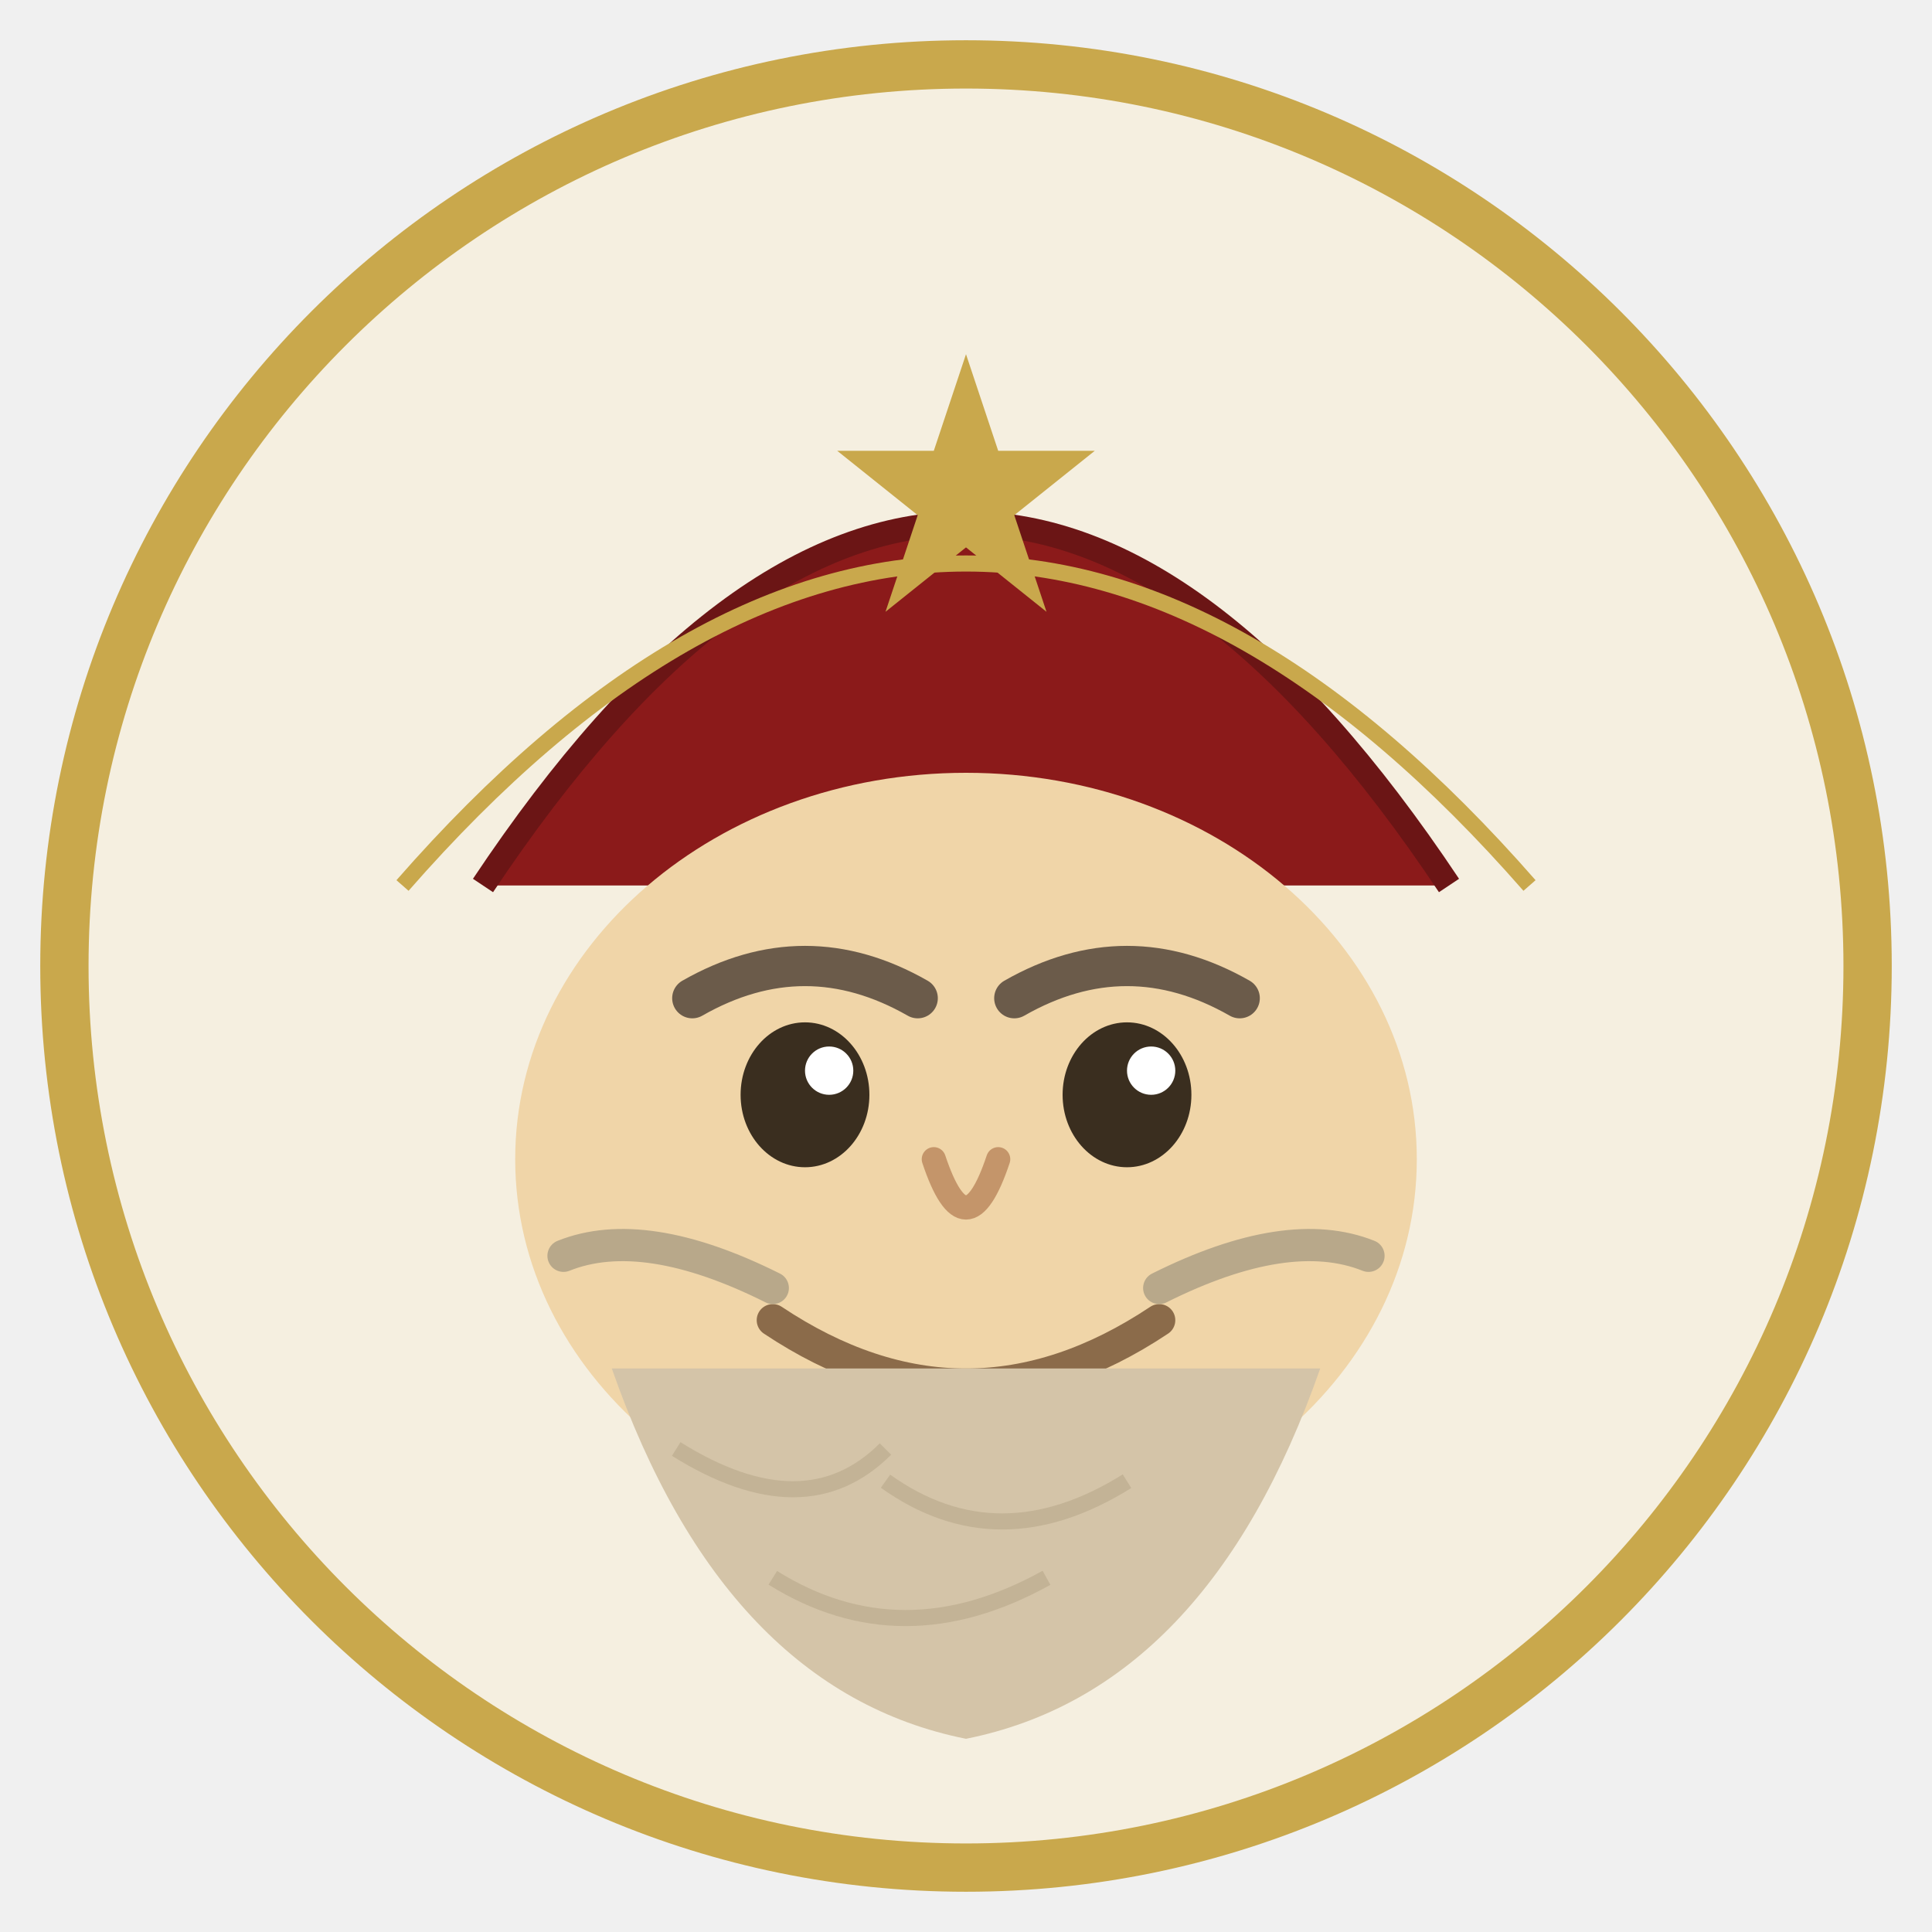
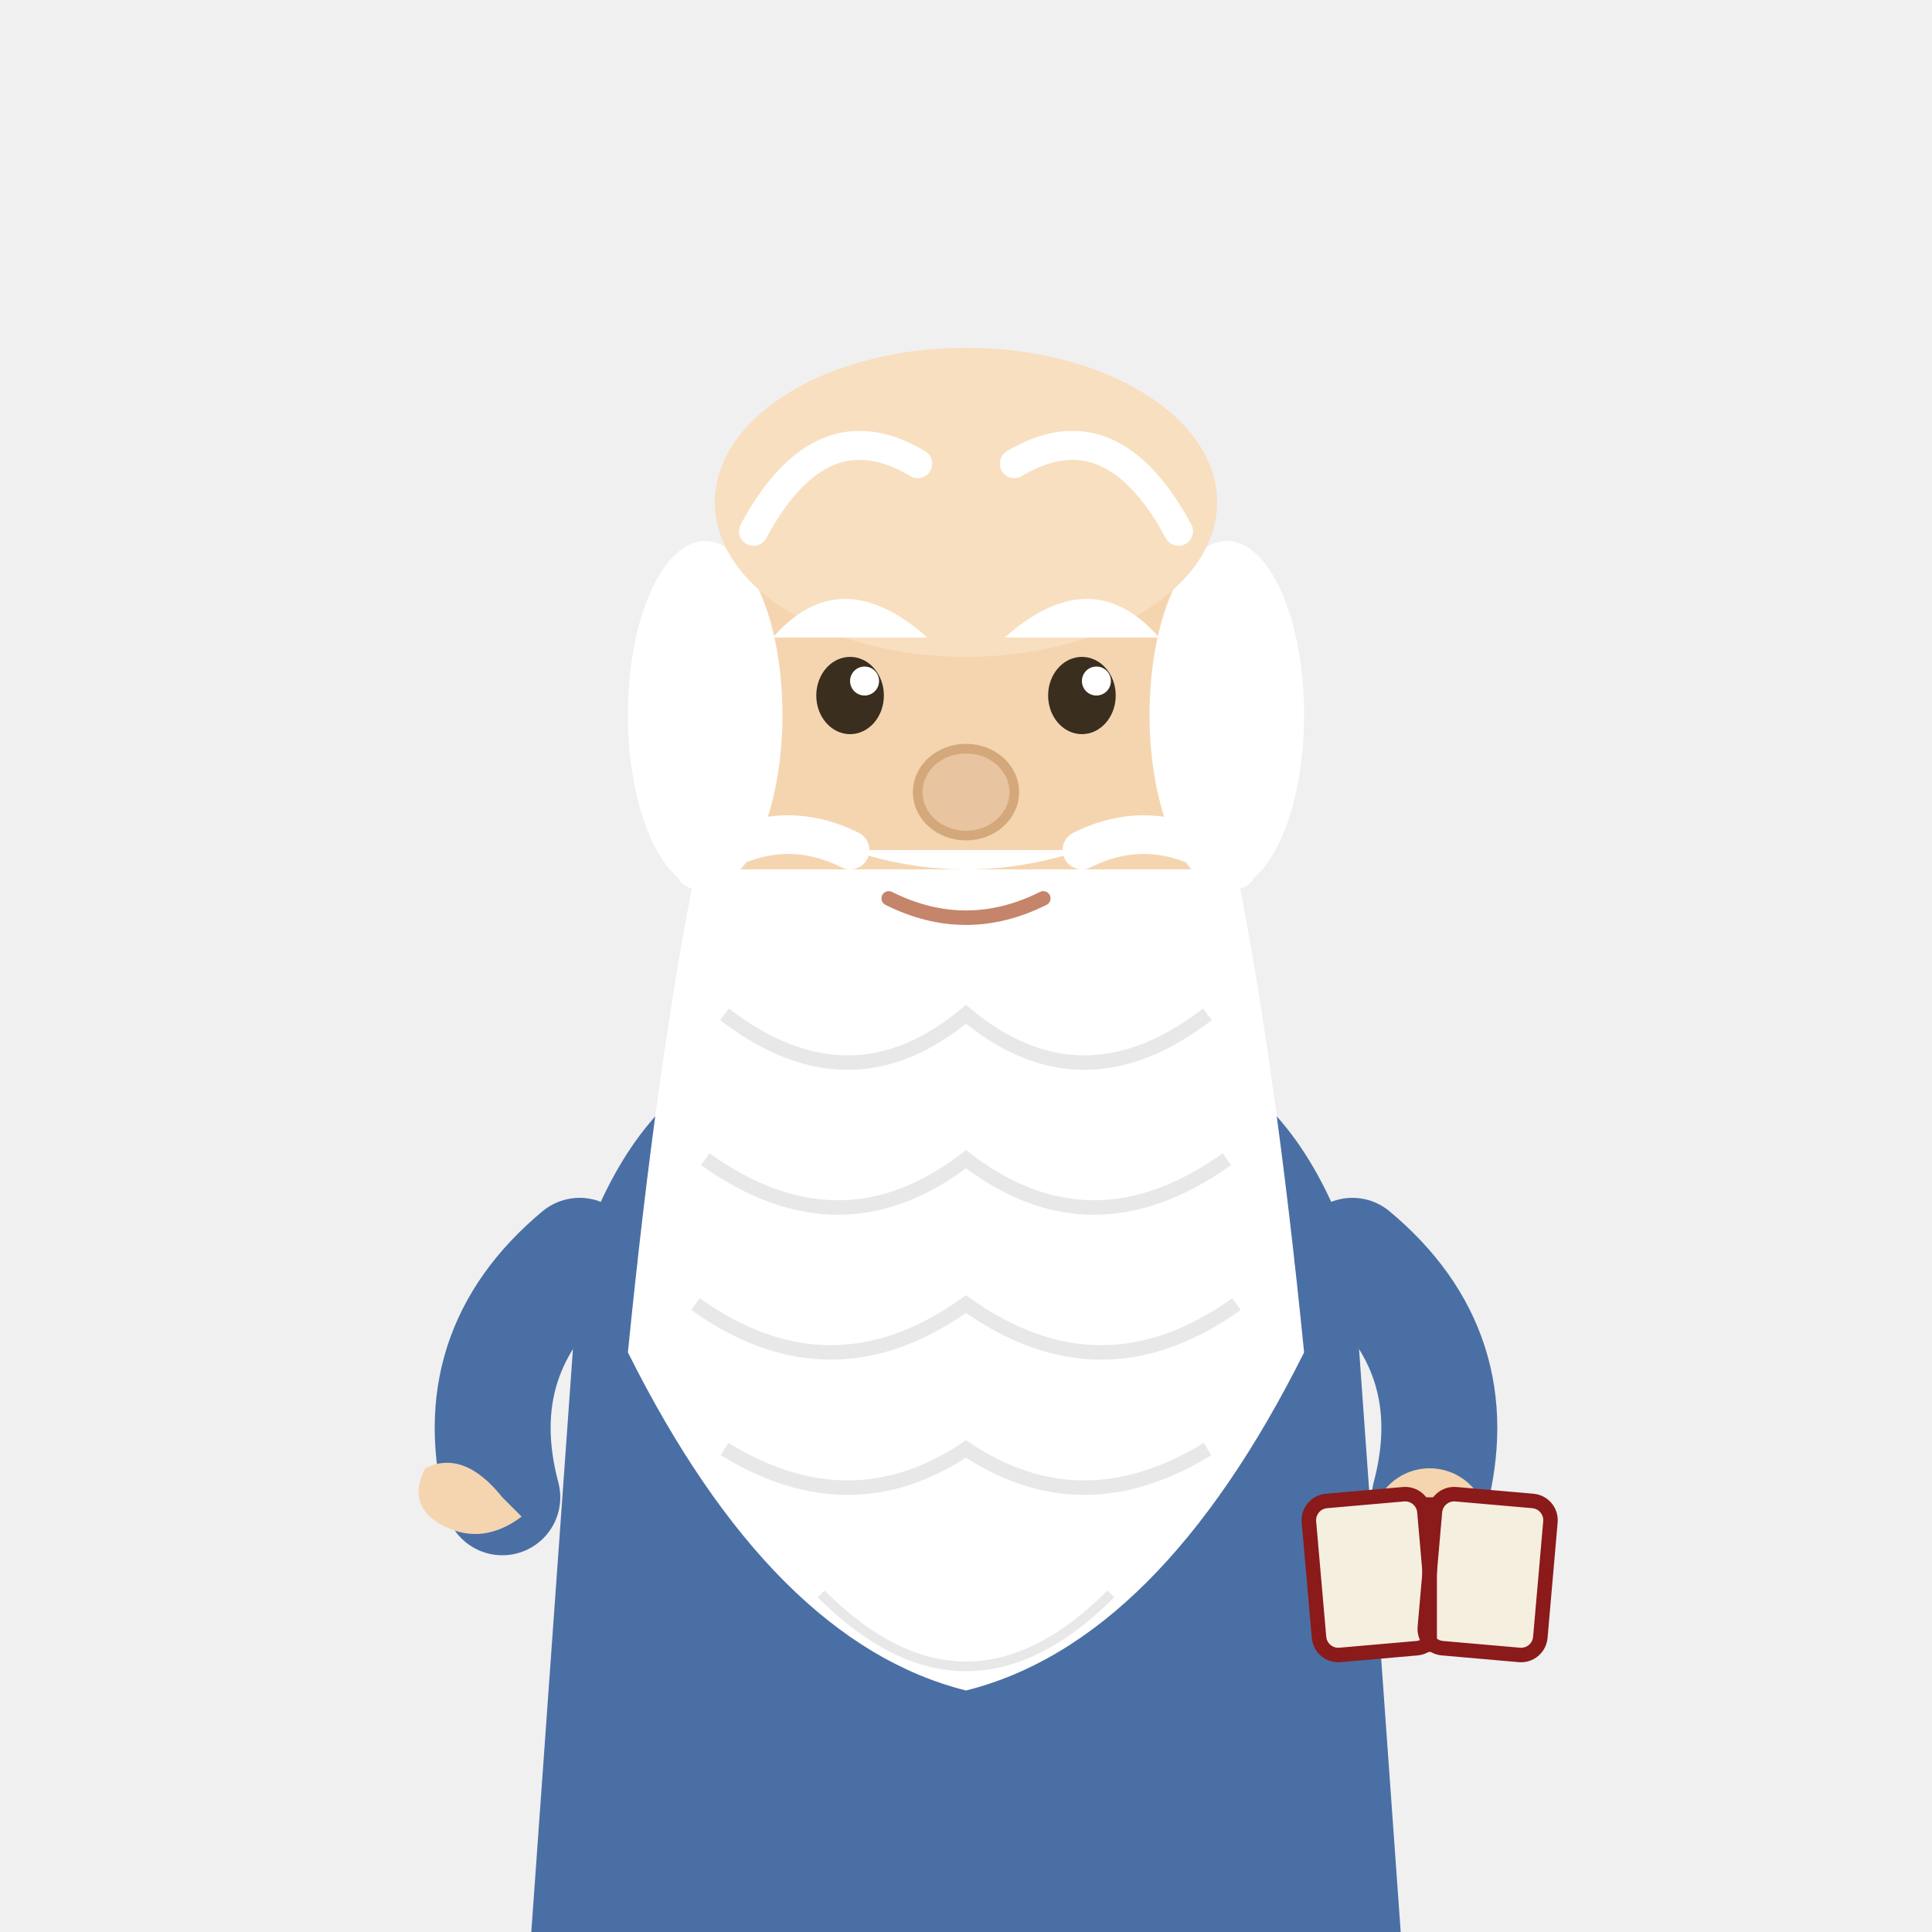
- <svg xmlns="http://www.w3.org/2000/svg" viewBox="0 0 120 120" width="120" height="120">
-   <circle cx="60" cy="60" r="56" fill="#f5efe0" stroke="#c9a84c" stroke-width="3" />
-   <path d="M30 55 Q60 10 90 55" fill="#8b1a1a" stroke="#6b1515" stroke-width="1.5" />
-   <path d="M25 55 Q60 15 95 55" fill="none" stroke="#c9a84c" stroke-width="1" />
-   <ellipse cx="60" cy="72" rx="28" ry="24" fill="#f0d5a8" />
-   <ellipse cx="50" cy="68" rx="4" ry="4.5" fill="#3a2e1f" />
-   <ellipse cx="70" cy="68" rx="4" ry="4.5" fill="#3a2e1f" />
-   <circle cx="51.5" cy="66.5" r="1.5" fill="white" />
-   <circle cx="71.5" cy="66.5" r="1.5" fill="white" />
-   <path d="M43 62 Q50 58 57 62" fill="none" stroke="#6b5b4a" stroke-width="2.5" stroke-linecap="round" />
-   <path d="M63 62 Q70 58 77 62" fill="none" stroke="#6b5b4a" stroke-width="2.5" stroke-linecap="round" />
-   <path d="M58 72 Q60 78 62 72" fill="none" stroke="#c4956a" stroke-width="1.5" stroke-linecap="round" />
-   <path d="M48 82 Q60 90 72 82" fill="none" stroke="#8b6b4a" stroke-width="2" stroke-linecap="round" />
-   <path d="M48 80 Q40 76 35 78" fill="none" stroke="#b8a88a" stroke-width="2" stroke-linecap="round" />
-   <path d="M72 80 Q80 76 85 78" fill="none" stroke="#b8a88a" stroke-width="2" stroke-linecap="round" />
-   <path d="M38 85 Q45 105 60 108 Q75 105 82 85" fill="#d4c4a8" stroke="none" />
-   <path d="M42 90 Q50 95 55 90" fill="none" stroke="#b8a88a" stroke-width="1" opacity="0.6" />
-   <path d="M55 92 Q62 97 70 92" fill="none" stroke="#b8a88a" stroke-width="1" opacity="0.6" />
-   <path d="M48 98 Q56 103 65 98" fill="none" stroke="#b8a88a" stroke-width="1" opacity="0.6" />
-   <polygon points="60,22 62,28 68,28 63,32 65,38 60,34 55,38 57,32 52,28 58,28" fill="#c9a84c" />
+ <svg xmlns="http://www.w3.org/2000/svg" viewBox="0 0 200 200" width="200" height="200">
+   <path d="M60 130 Q65 115 75 110 L125 110 Q135 115 140 130 L145 200 H55 Z" fill="#4a6fa5" />
+   <path d="M75 110 Q100 105 125 110" fill="none" stroke="#3a5a8a" stroke-width="1" />
+   <path d="M80 110 Q100 120 120 110" fill="#5a80b5" stroke="none" />
+   <ellipse cx="100" cy="78" rx="30" ry="35" fill="#f5d5b0" />
+   <ellipse cx="73" cy="74" rx="8" ry="18" fill="white" />
+   <ellipse cx="127" cy="74" rx="8" ry="18" fill="white" />
+   <ellipse cx="100" cy="52" rx="26" ry="16" fill="#f8dfc0" />
+   <path d="M78 55 Q85 42 95 48" fill="none" stroke="white" stroke-width="3" stroke-linecap="round" />
+   <path d="M105 48 Q115 42 122 55" fill="none" stroke="white" stroke-width="3" stroke-linecap="round" />
+   <path d="M80 66 Q87 58 96 66" fill="white" stroke="none" />
+   <path d="M104 66 Q113 58 120 66" fill="white" stroke="none" />
+   <ellipse cx="88" cy="72" rx="3.5" ry="4" fill="#3a2e1f" />
+   <ellipse cx="112" cy="72" rx="3.5" ry="4" fill="#3a2e1f" />
+   <circle cx="89.5" cy="70.5" r="1.5" fill="white" />
+   <circle cx="113.5" cy="70.5" r="1.5" fill="white" />
+   <ellipse cx="100" cy="82" rx="5" ry="4.5" fill="#e8c5a0" stroke="#d4a87a" stroke-width="1" />
+   <path d="M88 88 Q80 84 72 90" fill="none" stroke="white" stroke-width="4" stroke-linecap="round" />
+   <path d="M112 88 Q120 84 128 90" fill="none" stroke="white" stroke-width="4" stroke-linecap="round" />
+   <path d="M88 88 Q100 92 112 88" fill="white" stroke="none" />
+   <path d="M72 90 Q68 110 65 140 Q80 170 100 175 Q120 170 135 140 Q132 110 128 90" fill="white" />
+   <path d="M75 105 Q88 115 100 105 Q112 115 125 105" fill="none" stroke="#e8e8e8" stroke-width="1.5" />
+   <path d="M73 120 Q87 130 100 120 Q113 130 127 120" fill="none" stroke="#e8e8e8" stroke-width="1.5" />
+   <path d="M72 135 Q86 145 100 135 Q114 145 128 135" fill="none" stroke="#e8e8e8" stroke-width="1.5" />
+   <path d="M75 150 Q88 158 100 150 Q112 158 125 150" fill="none" stroke="#e8e8e8" stroke-width="1.5" />
+   <path d="M85 165 Q100 180 115 165" fill="none" stroke="#e8e8e8" stroke-width="1" />
+   <path d="M92 93 Q100 97 108 93" fill="none" stroke="#c4856a" stroke-width="1.5" stroke-linecap="round" />
+   <path d="M60 130 Q48 140 52 155" fill="none" stroke="#4a6fa5" stroke-width="12" stroke-linecap="round" />
+   <path d="M52 155 Q48 150 44 152 Q42 156 46 158 Q50 160 54 157 Z" fill="#f5d5b0" />
+   <path d="M140 130 Q152 140 148 155" fill="none" stroke="#4a6fa5" stroke-width="12" stroke-linecap="round" />
+   <circle cx="148" cy="158" r="6" fill="#f5d5b0" />
+   <rect x="136" y="155" rx="2" ry="2" width="12" height="16" fill="#f5efe0" stroke="#8b1a1a" stroke-width="1.5" transform="rotate(-5 142 163)" />
+   <rect x="148" y="155" rx="2" ry="2" width="12" height="16" fill="#f5efe0" stroke="#8b1a1a" stroke-width="1.5" transform="rotate(5 154 163)" />
+   <line x1="148" y1="155" x2="148" y2="171" stroke="#8b1a1a" stroke-width="1.5" />
</svg>
